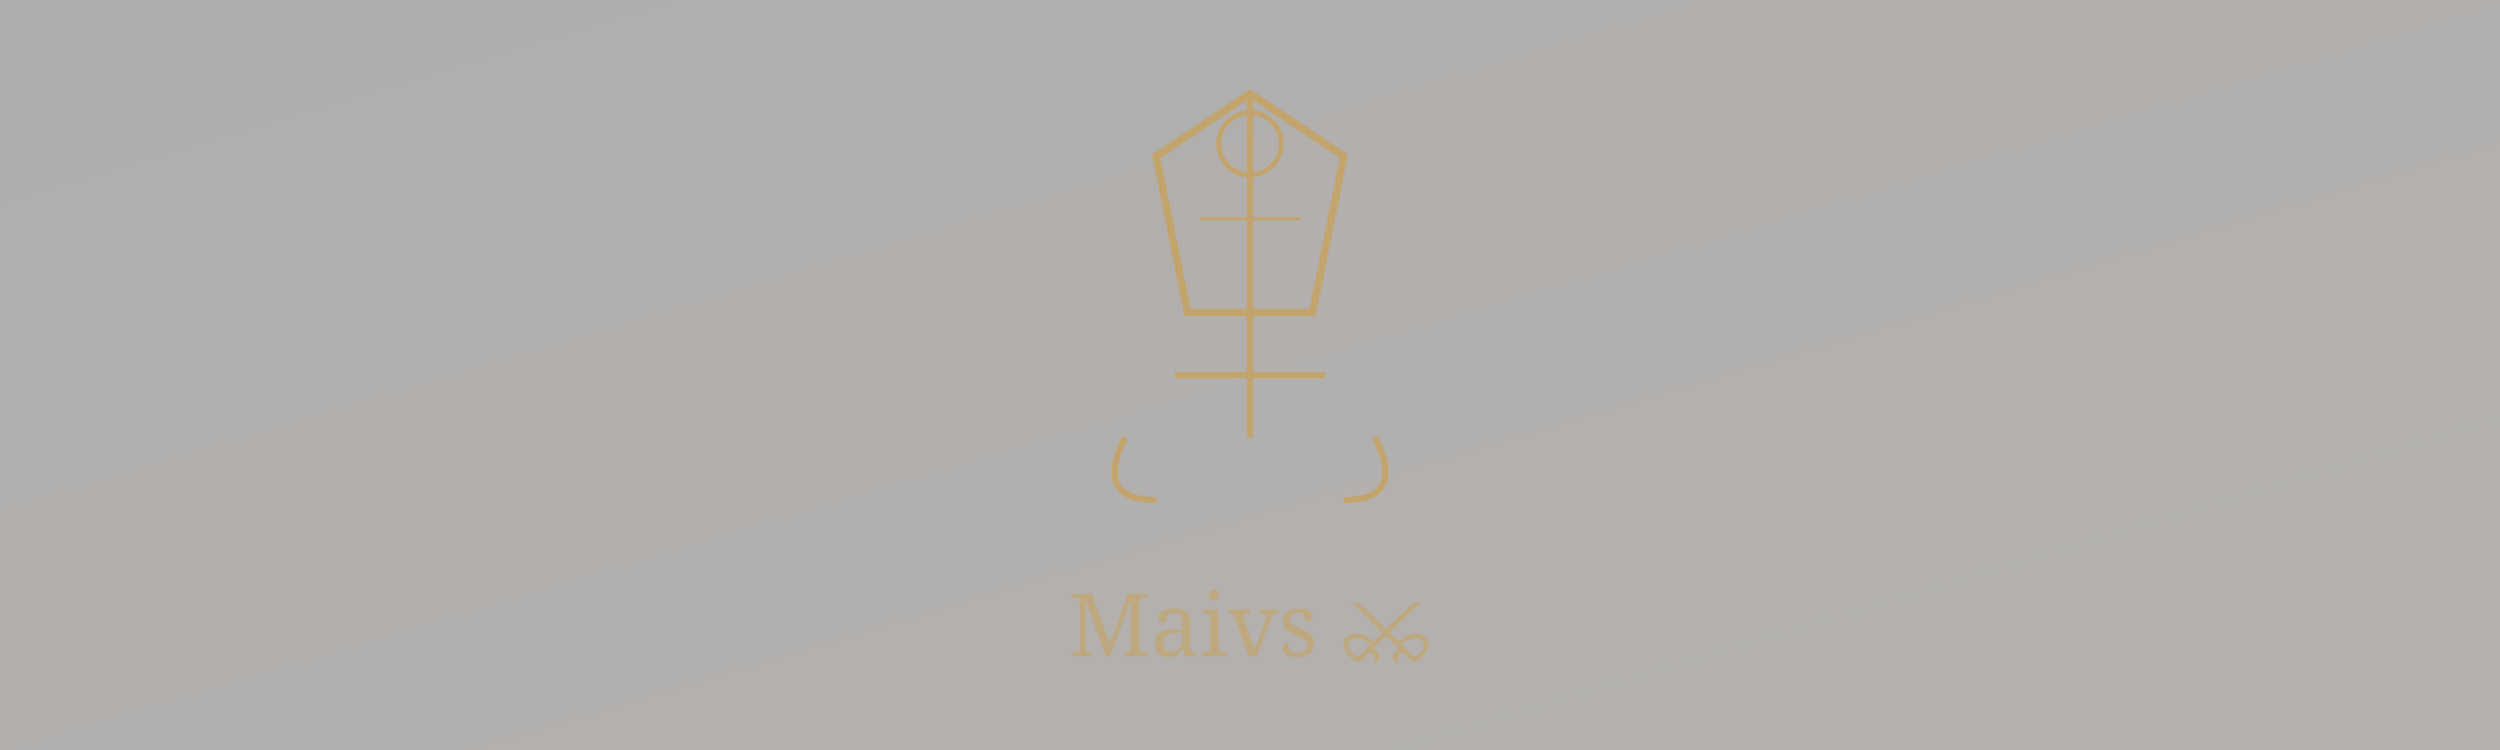
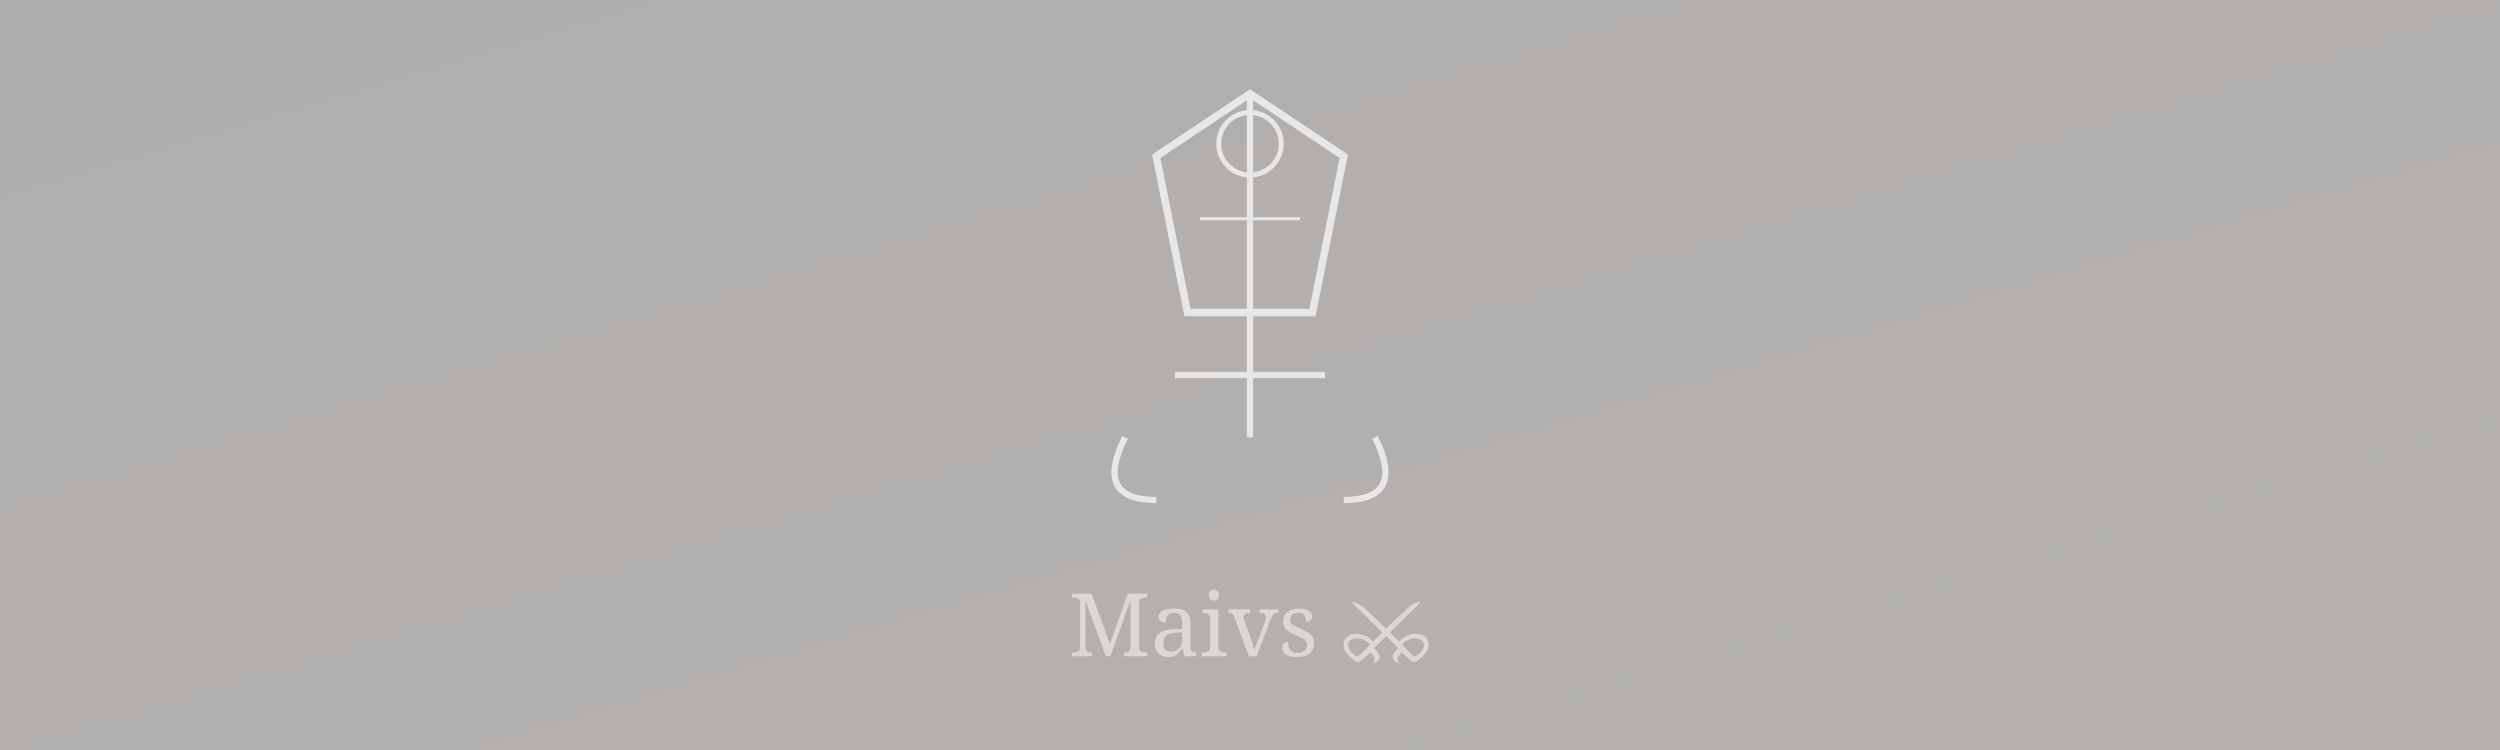
<svg xmlns="http://www.w3.org/2000/svg" viewBox="0 0 400 120">
  <defs>
    <linearGradient id="bg" x1="0" y1="0" x2="1" y2="1">
      <stop offset="0%" stop-color="#1a1410" />
      <stop offset="100%" stop-color="#2a1f15" />
    </linearGradient>
  </defs>
  <rect width="400" height="120" fill="url(#bg)" opacity="0.3" />
-   <g transform="translate(200,55)" stroke="#c9a050" stroke-width="1" fill="none" opacity="0.7">
+   <g transform="translate(200,55)" stroke="#ffffff" stroke-width="1" fill="none" opacity="0.7">
    <path d="M-15,-30 L0,-40 L15,-30 L10,-5 L-10,-5 Z" stroke-width="1.2" />
    <path d="M0,-40 L0,15" />
    <line x1="-12" y1="5" x2="12" y2="5" />
    <circle cx="0" cy="-32" r="5" stroke-width="0.8" />
    <path d="M-20,15 Q-25,25 -15,25" />
    <path d="M20,15 Q25,25 15,25" />
    <line x1="-8" y1="-20" x2="8" y2="-20" stroke-width="0.5" />
  </g>
-   <text x="200" y="105" text-anchor="middle" fill="#c9a050" opacity="0.5" font-family="serif" font-size="14">Maivs ⚔</text>
+   <text x="200" y="105" text-anchor="middle" fill="#ffffff" opacity="0.5" font-family="serif" font-size="14">Maivs ⚔</text>
</svg>
